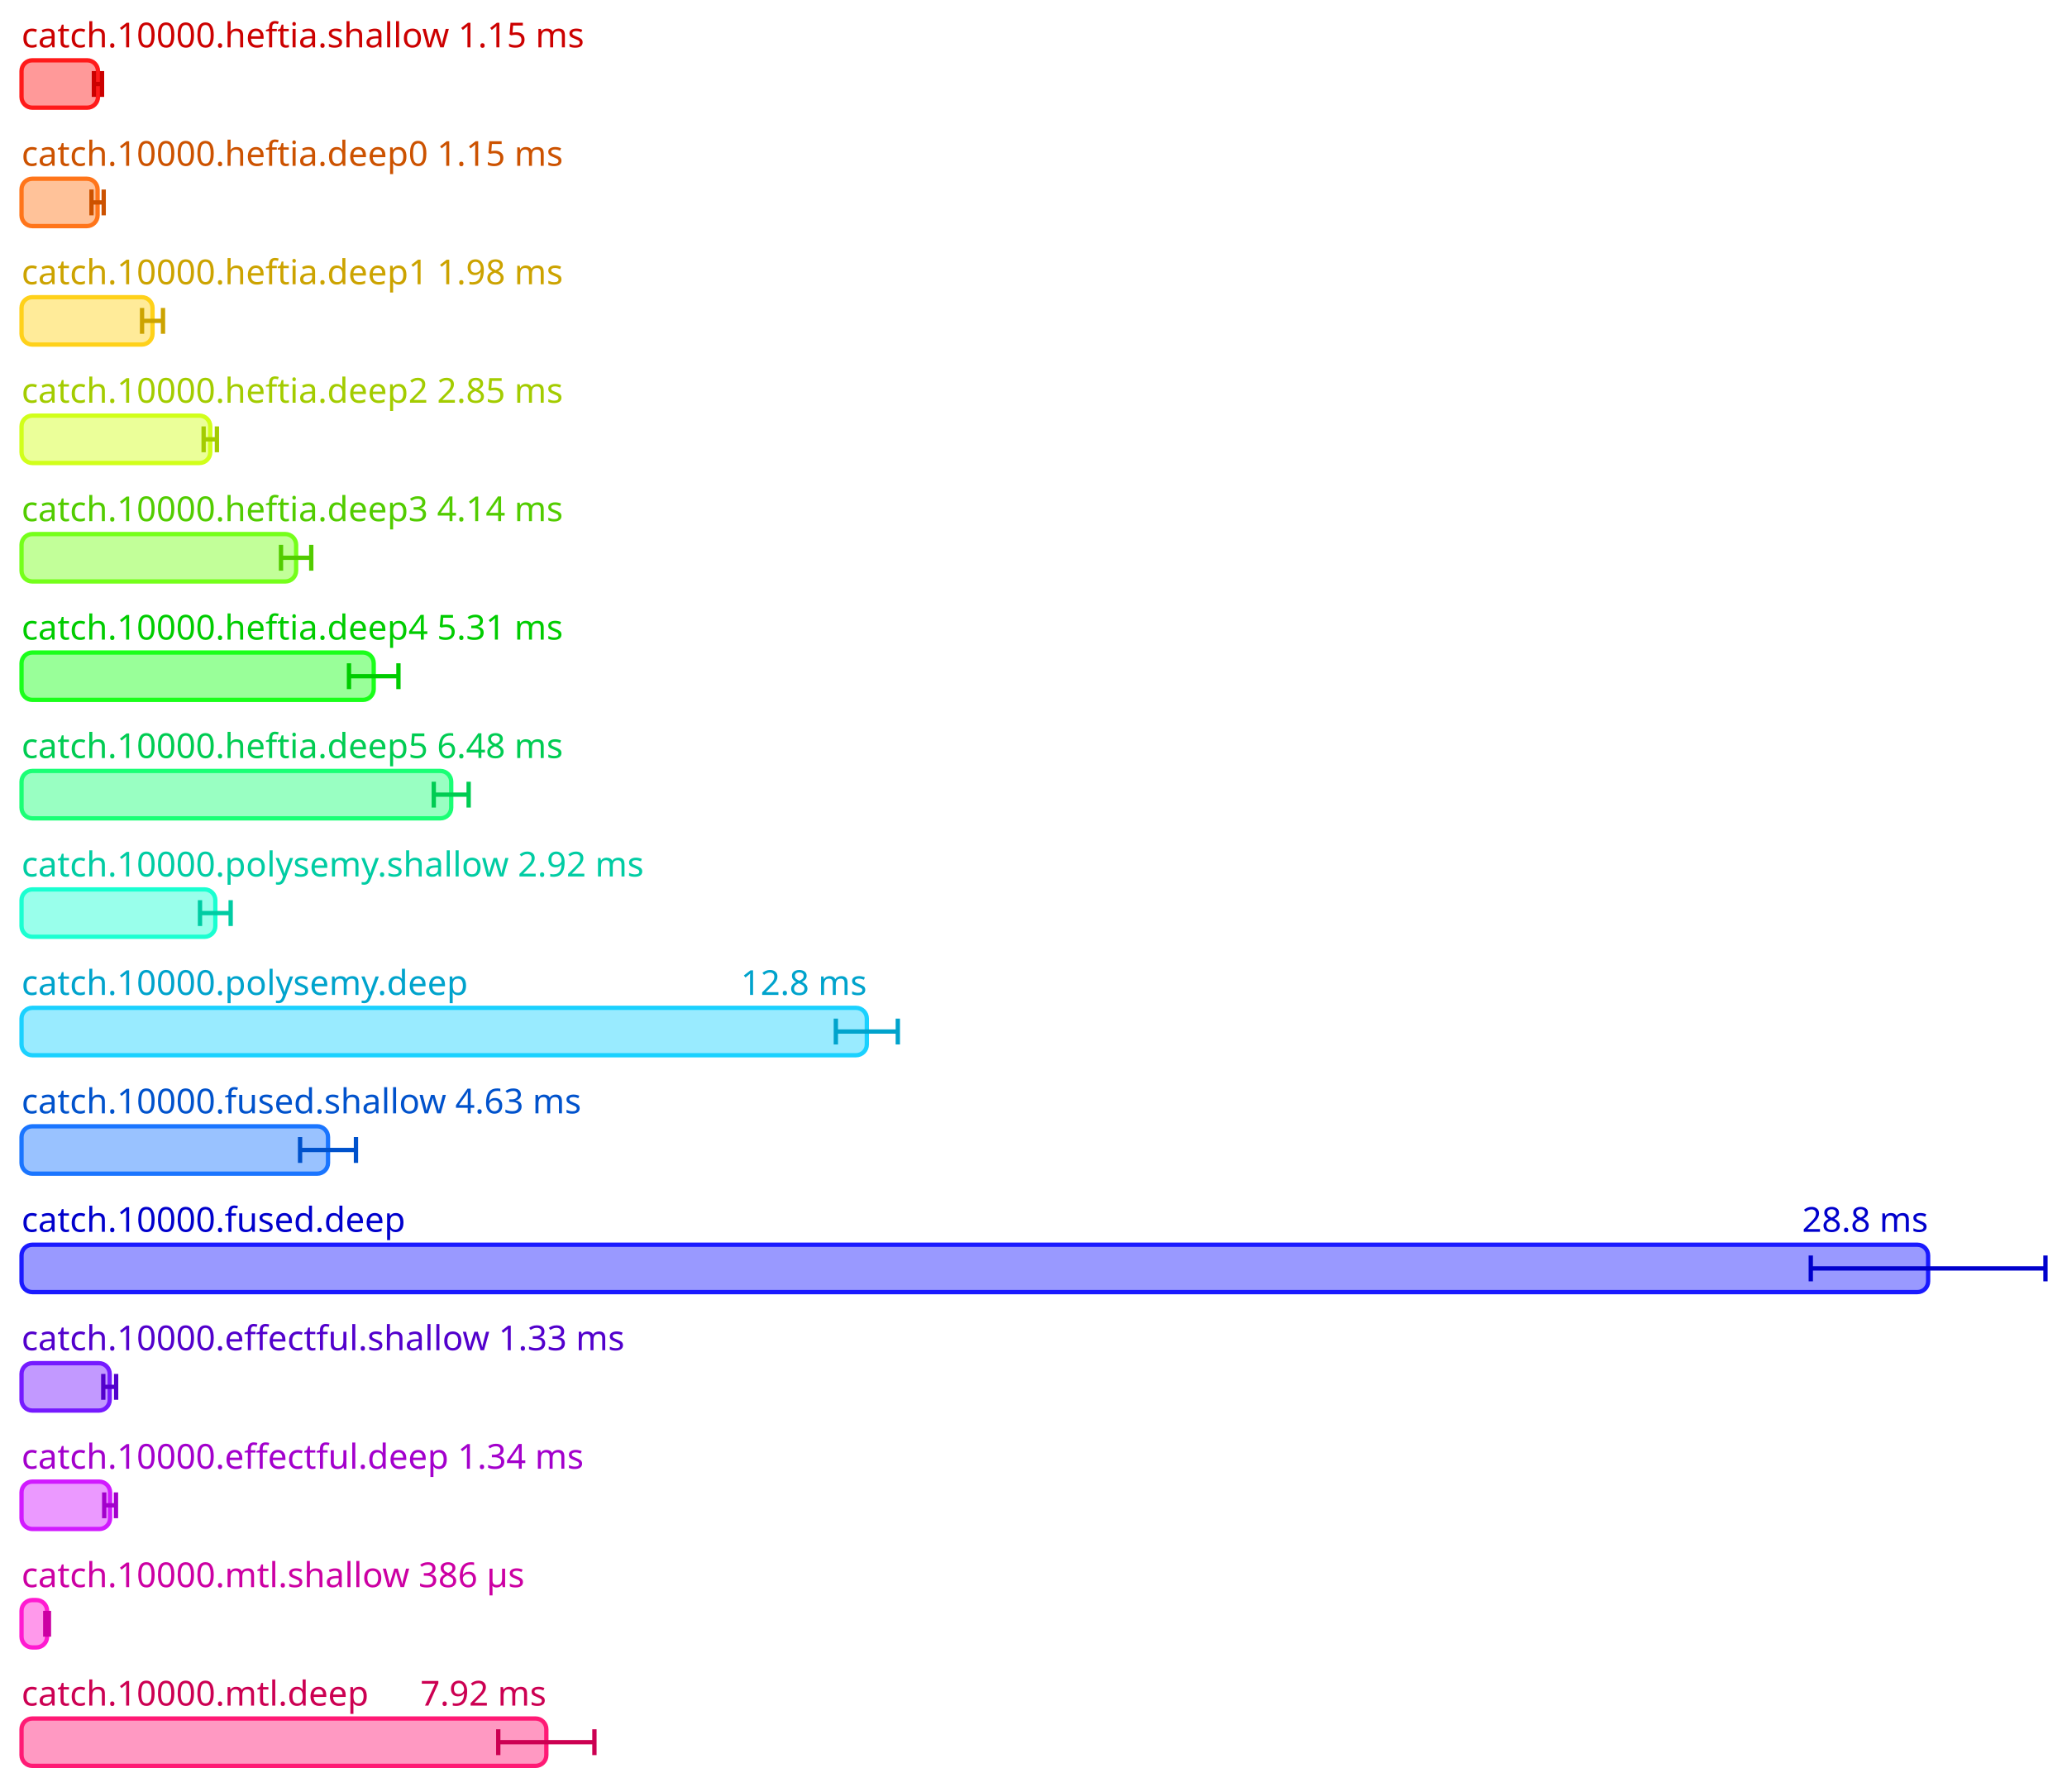
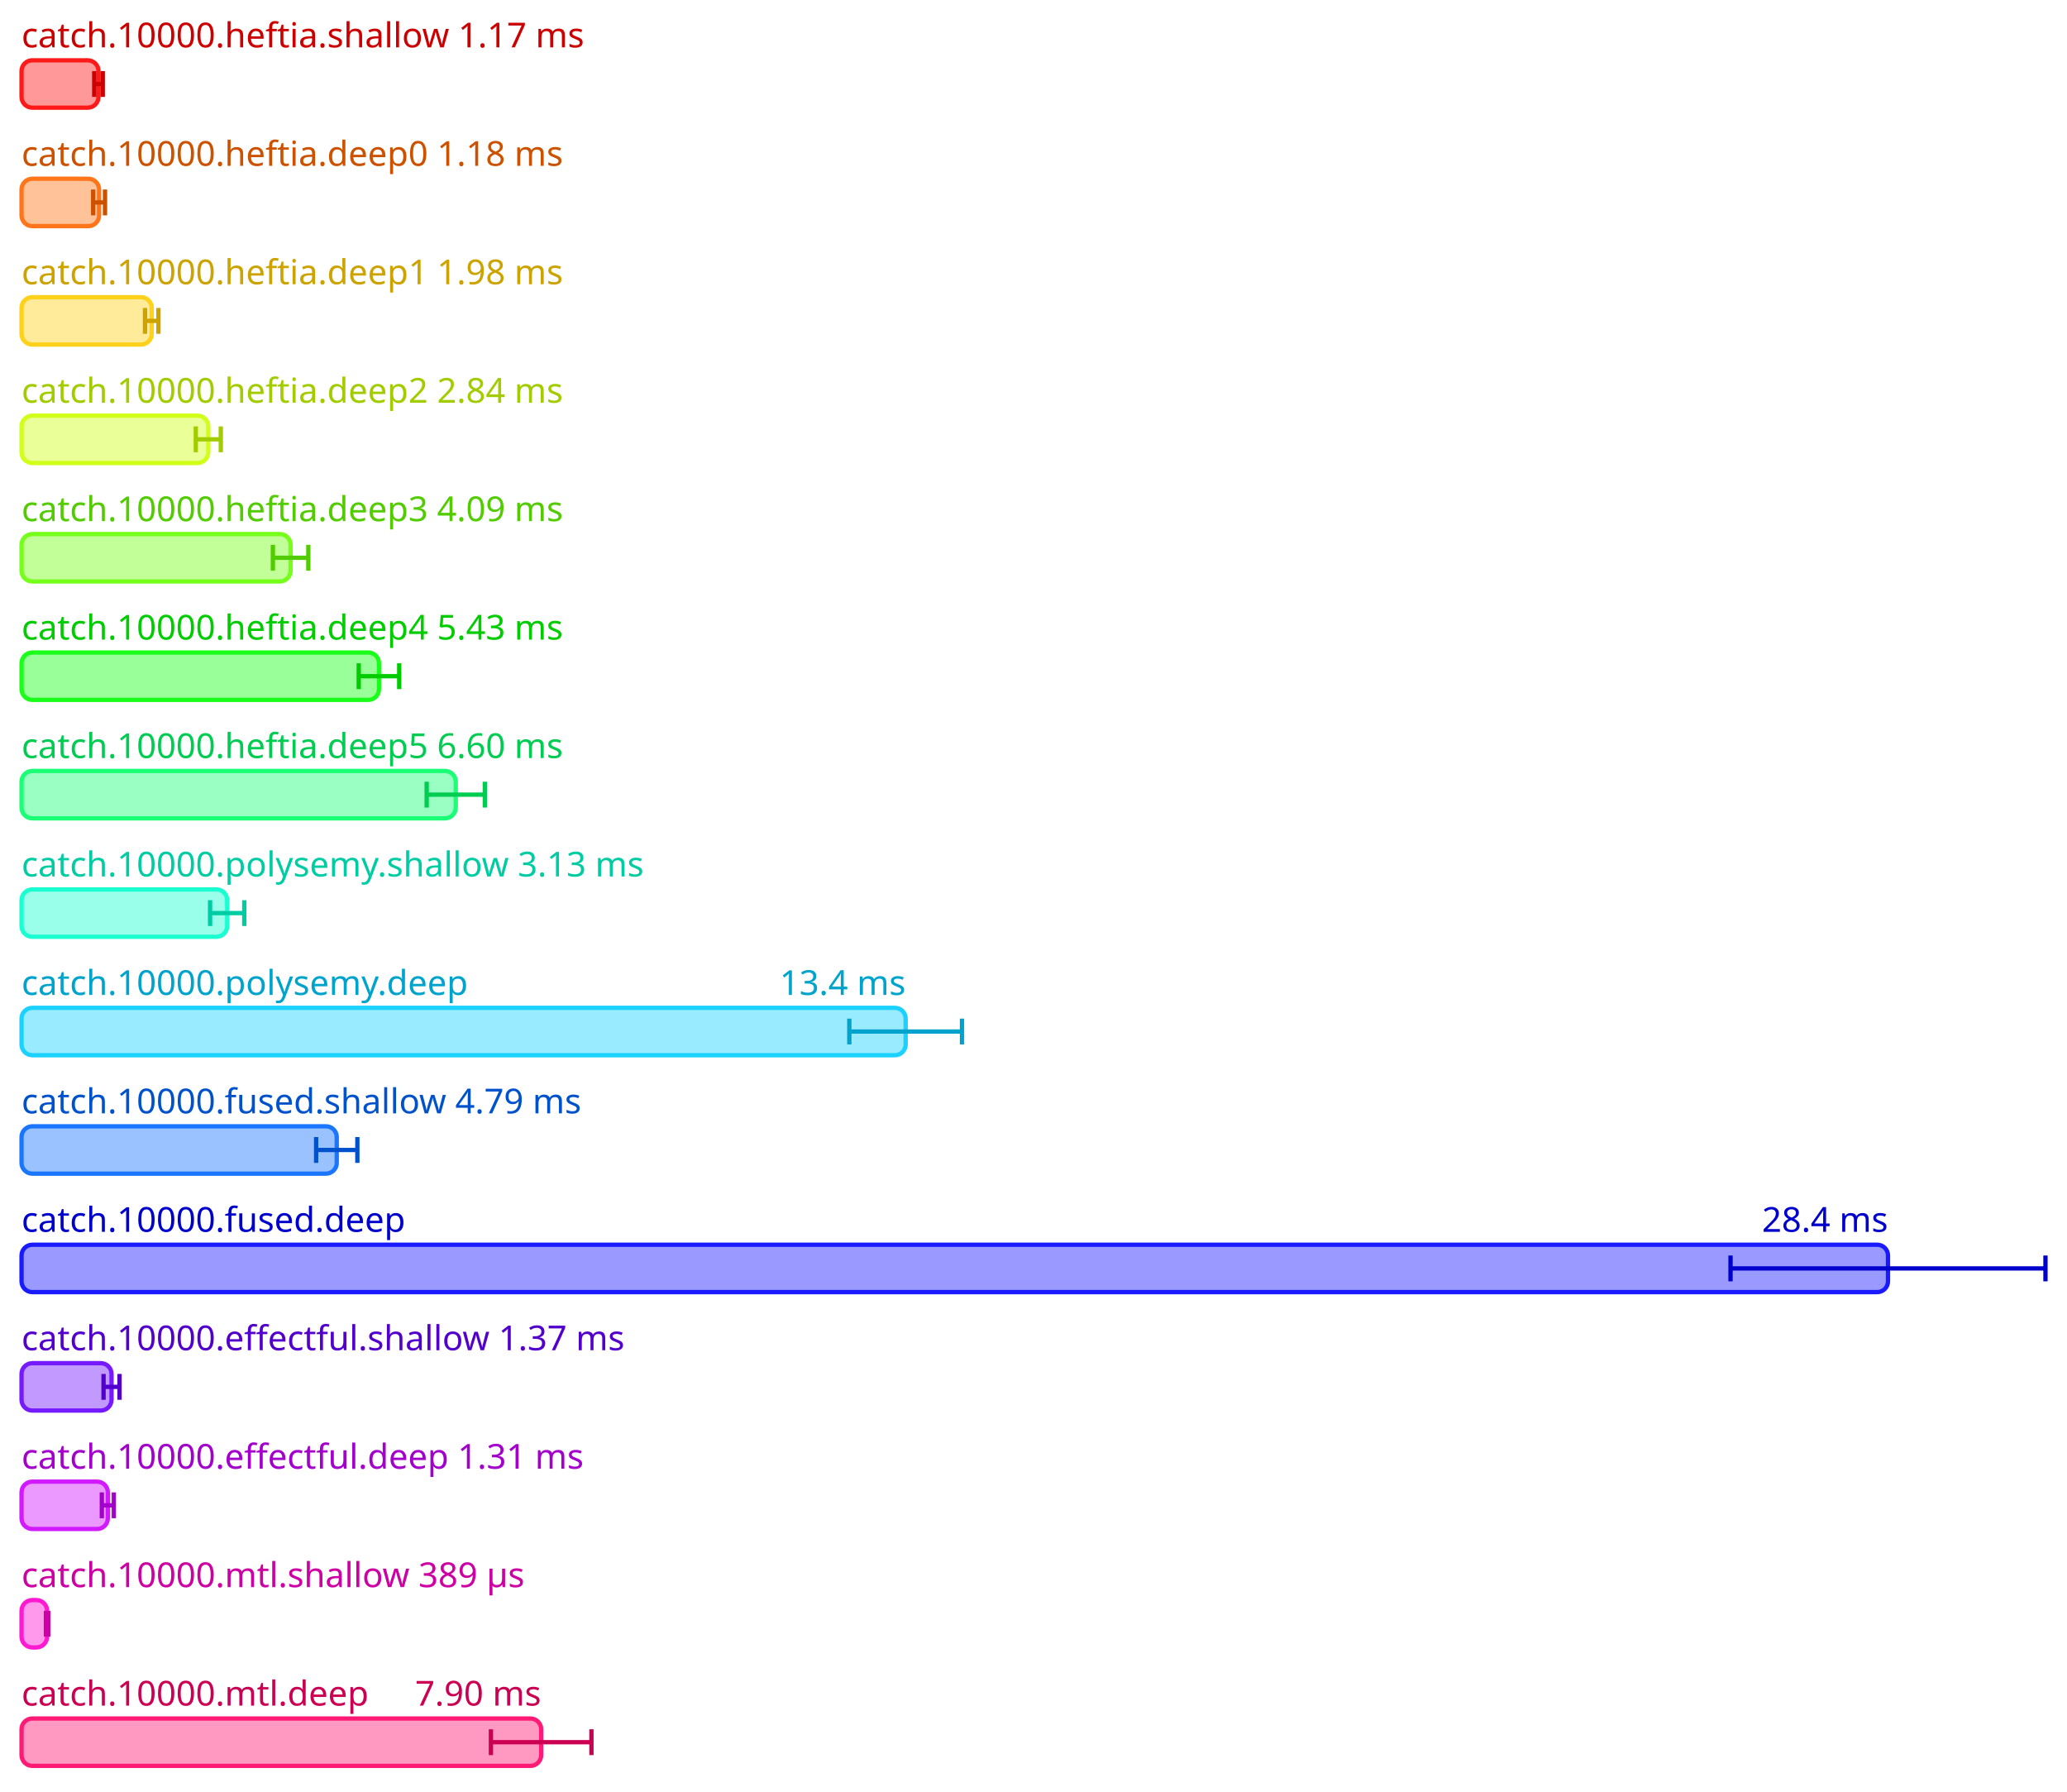
<svg xmlns="http://www.w3.org/2000/svg" height="832" width="960.0" font-size="16" font-family="sans-serif" stroke-width="2">
  <g transform="translate(10.0 0)">
-     <text fill="hsl(0, 100%, 40%)" y="22">catch.10000.heftia.shallow 1.15 ms</text>
+     <text fill="hsl(0, 100%, 40%)" y="22">catch.10000.heftia.shallow 1.17 ms</text>
    <g>
-       <rect y="28" rx="5" height="22" width="35.499" fill="hsl(0, 100%, 80%)" stroke="hsl(0, 100%, 55%)" />
+       <rect y="28" rx="5" height="22" width="35.744" fill="hsl(0, 100%, 80%)" stroke="hsl(0, 100%, 55%)" />
      <g stroke="hsl(0, 100%, 40%)">
-         <line x1="33.614" x2="37.384" y1="39" y2="39" />
-         <line x1="33.614" x2="33.614" y1="33" y2="45" />
-         <line x1="37.384" x2="37.384" y1="33" y2="45" />
+         <line x1="33.769" x2="37.719" y1="39" y2="39" />
+         <line x1="33.769" x2="33.769" y1="33" y2="45" />
+         <line x1="37.719" x2="37.719" y1="33" y2="45" />
      </g>
    </g>
-     <text fill="hsl(24, 100%, 40%)" y="77">catch.10000.heftia.deep0 1.15 ms</text>
+     <text fill="hsl(24, 100%, 40%)" y="77">catch.10000.heftia.deep0 1.18 ms</text>
    <g>
-       <rect y="83" rx="5" height="22" width="35.327" fill="hsl(24, 100%, 80%)" stroke="hsl(24, 100%, 55%)" />
+       <rect y="83" rx="5" height="22" width="36.025" fill="hsl(24, 100%, 80%)" stroke="hsl(24, 100%, 55%)" />
      <g stroke="hsl(24, 100%, 40%)">
-         <line x1="32.494" x2="38.16" y1="94" y2="94" />
-         <line x1="32.494" x2="32.494" y1="88" y2="100" />
-         <line x1="38.16" x2="38.16" y1="88" y2="100" />
+         <line x1="33.277" x2="38.773" y1="94" y2="94" />
+         <line x1="33.277" x2="33.277" y1="88" y2="100" />
+         <line x1="38.773" x2="38.773" y1="88" y2="100" />
      </g>
    </g>
    <text fill="hsl(48, 100%, 40%)" y="132">catch.10000.heftia.deep1 1.98 ms</text>
    <g>
-       <rect y="138" rx="5" height="22" width="60.841" fill="hsl(48, 100%, 80%)" stroke="hsl(48, 100%, 55%)" />
+       <rect y="138" rx="5" height="22" width="60.462" fill="hsl(48, 100%, 80%)" stroke="hsl(48, 100%, 55%)" />
      <g stroke="hsl(48, 100%, 40%)">
-         <line x1="55.979" x2="65.703" y1="149" y2="149" />
-         <line x1="55.979" x2="55.979" y1="143" y2="155" />
-         <line x1="65.703" x2="65.703" y1="143" y2="155" />
+         <line x1="57.345" x2="63.579" y1="149" y2="149" />
+         <line x1="57.345" x2="57.345" y1="143" y2="155" />
+         <line x1="63.579" x2="63.579" y1="143" y2="155" />
      </g>
    </g>
-     <text fill="hsl(72, 100%, 40%)" y="187">catch.10000.heftia.deep2 2.85 ms</text>
+     <text fill="hsl(72, 100%, 40%)" y="187">catch.10000.heftia.deep2 2.84 ms</text>
    <g>
-       <rect y="193" rx="5" height="22" width="87.657" fill="hsl(72, 100%, 80%)" stroke="hsl(72, 100%, 55%)" />
+       <rect y="193" rx="5" height="22" width="86.737" fill="hsl(72, 100%, 80%)" stroke="hsl(72, 100%, 55%)" />
      <g stroke="hsl(72, 100%, 40%)">
-         <line x1="84.568" x2="90.746" y1="204" y2="204" />
-         <line x1="84.568" x2="84.568" y1="198" y2="210" />
-         <line x1="90.746" x2="90.746" y1="198" y2="210" />
+         <line x1="80.928" x2="92.546" y1="204" y2="204" />
+         <line x1="80.928" x2="80.928" y1="198" y2="210" />
+         <line x1="92.546" x2="92.546" y1="198" y2="210" />
      </g>
    </g>
-     <text fill="hsl(96, 100%, 40%)" y="242">catch.10000.heftia.deep3 4.14 ms</text>
+     <text fill="hsl(96, 100%, 40%)" y="242">catch.10000.heftia.deep3 4.09 ms</text>
    <g>
-       <rect y="248" rx="5" height="22" width="127.531" fill="hsl(96, 100%, 80%)" stroke="hsl(96, 100%, 55%)" />
+       <rect y="248" rx="5" height="22" width="124.967" fill="hsl(96, 100%, 80%)" stroke="hsl(96, 100%, 55%)" />
      <g stroke="hsl(96, 100%, 40%)">
-         <line x1="120.505" x2="134.558" y1="259" y2="259" />
-         <line x1="120.505" x2="120.505" y1="253" y2="265" />
-         <line x1="134.558" x2="134.558" y1="253" y2="265" />
+         <line x1="116.738" x2="133.196" y1="259" y2="259" />
+         <line x1="116.738" x2="116.738" y1="253" y2="265" />
+         <line x1="133.196" x2="133.196" y1="253" y2="265" />
      </g>
    </g>
-     <text fill="hsl(120, 100%, 40%)" y="297">catch.10000.heftia.deep4 5.31 ms</text>
+     <text fill="hsl(120, 100%, 40%)" y="297">catch.10000.heftia.deep4 5.43 ms</text>
    <g>
-       <rect y="303" rx="5" height="22" width="163.567" fill="hsl(120, 100%, 80%)" stroke="hsl(120, 100%, 55%)" />
+       <rect y="303" rx="5" height="22" width="166.007" fill="hsl(120, 100%, 80%)" stroke="hsl(120, 100%, 55%)" />
      <g stroke="hsl(120, 100%, 40%)">
-         <line x1="152.085" x2="175.049" y1="314" y2="314" />
-         <line x1="152.085" x2="152.085" y1="308" y2="320" />
-         <line x1="175.049" x2="175.049" y1="308" y2="320" />
+         <line x1="156.606" x2="175.409" y1="314" y2="314" />
+         <line x1="156.606" x2="156.606" y1="308" y2="320" />
+         <line x1="175.409" x2="175.409" y1="308" y2="320" />
      </g>
    </g>
-     <text fill="hsl(144, 100%, 40%)" y="352">catch.10000.heftia.deep5 6.48 ms</text>
+     <text fill="hsl(144, 100%, 40%)" y="352">catch.10000.heftia.deep5 6.60 ms</text>
    <g>
-       <rect y="358" rx="5" height="22" width="199.564" fill="hsl(144, 100%, 80%)" stroke="hsl(144, 100%, 55%)" />
+       <rect y="358" rx="5" height="22" width="201.67" fill="hsl(144, 100%, 80%)" stroke="hsl(144, 100%, 55%)" />
      <g stroke="hsl(144, 100%, 40%)">
-         <line x1="191.463" x2="207.664" y1="369" y2="369" />
-         <line x1="191.463" x2="191.463" y1="363" y2="375" />
-         <line x1="207.664" x2="207.664" y1="363" y2="375" />
+         <line x1="188.167" x2="215.172" y1="369" y2="369" />
+         <line x1="188.167" x2="188.167" y1="363" y2="375" />
+         <line x1="215.172" x2="215.172" y1="363" y2="375" />
      </g>
    </g>
-     <text fill="hsl(168, 100%, 40%)" y="407">catch.10000.polysemy.shallow 2.92 ms</text>
+     <text fill="hsl(168, 100%, 40%)" y="407">catch.10000.polysemy.shallow 3.13 ms</text>
    <g>
-       <rect y="413" rx="5" height="22" width="90.009" fill="hsl(168, 100%, 80%)" stroke="hsl(168, 100%, 55%)" />
+       <rect y="413" rx="5" height="22" width="95.508" fill="hsl(168, 100%, 80%)" stroke="hsl(168, 100%, 55%)" />
      <g stroke="hsl(168, 100%, 40%)">
-         <line x1="82.888" x2="97.13" y1="424" y2="424" />
-         <line x1="82.888" x2="82.888" y1="418" y2="430" />
-         <line x1="97.13" x2="97.13" y1="418" y2="430" />
+         <line x1="87.572" x2="103.443" y1="424" y2="424" />
+         <line x1="87.572" x2="87.572" y1="418" y2="430" />
+         <line x1="103.443" x2="103.443" y1="418" y2="430" />
      </g>
    </g>
    <g fill="hsl(192, 100%, 40%)">
      <text y="462">catch.10000.polysemy.deep</text>
-       <text y="462" x="392.592" text-anchor="end">12.8 ms</text>
+       <text y="462" x="410.622" text-anchor="end">13.4 ms</text>
    </g>
    <g>
-       <rect y="468" rx="5" height="22" width="392.592" fill="hsl(192, 100%, 80%)" stroke="hsl(192, 100%, 55%)" />
+       <rect y="468" rx="5" height="22" width="410.622" fill="hsl(192, 100%, 80%)" stroke="hsl(192, 100%, 55%)" />
      <g stroke="hsl(192, 100%, 40%)">
-         <line x1="378.202" x2="406.981" y1="479" y2="479" />
-         <line x1="378.202" x2="378.202" y1="473" y2="485" />
-         <line x1="406.981" x2="406.981" y1="473" y2="485" />
+         <line x1="384.455" x2="436.789" y1="479" y2="479" />
+         <line x1="384.455" x2="384.455" y1="473" y2="485" />
+         <line x1="436.789" x2="436.789" y1="473" y2="485" />
      </g>
    </g>
-     <text fill="hsl(216, 100%, 40%)" y="517">catch.10000.fused.shallow 4.63 ms</text>
+     <text fill="hsl(216, 100%, 40%)" y="517">catch.10000.fused.shallow 4.79 ms</text>
    <g>
-       <rect y="523" rx="5" height="22" width="142.346" fill="hsl(216, 100%, 80%)" stroke="hsl(216, 100%, 55%)" />
+       <rect y="523" rx="5" height="22" width="146.398" fill="hsl(216, 100%, 80%)" stroke="hsl(216, 100%, 55%)" />
      <g stroke="hsl(216, 100%, 40%)">
-         <line x1="129.368" x2="155.325" y1="534" y2="534" />
-         <line x1="129.368" x2="129.368" y1="528" y2="540" />
-         <line x1="155.325" x2="155.325" y1="528" y2="540" />
+         <line x1="136.826" x2="155.97" y1="534" y2="534" />
+         <line x1="136.826" x2="136.826" y1="528" y2="540" />
+         <line x1="155.97" x2="155.97" y1="528" y2="540" />
      </g>
    </g>
    <g fill="hsl(240, 100%, 40%)">
      <text y="572">catch.10000.fused.deep</text>
-       <text y="572" x="885.502" text-anchor="end">28.8 ms</text>
+       <text y="572" x="866.864" text-anchor="end">28.4 ms</text>
    </g>
    <g>
-       <rect y="578" rx="5" height="22" width="885.502" fill="hsl(240, 100%, 80%)" stroke="hsl(240, 100%, 55%)" />
+       <rect y="578" rx="5" height="22" width="866.864" fill="hsl(240, 100%, 80%)" stroke="hsl(240, 100%, 55%)" />
      <g stroke="hsl(240, 100%, 40%)">
-         <line x1="831.004" x2="940.0" y1="589" y2="589" />
-         <line x1="831.004" x2="831.004" y1="583" y2="595" />
+         <line x1="793.728" x2="940.0" y1="589" y2="589" />
+         <line x1="793.728" x2="793.728" y1="583" y2="595" />
        <line x1="940.0" x2="940.0" y1="583" y2="595" />
      </g>
    </g>
-     <text fill="hsl(264, 100%, 40%)" y="627">catch.10000.effectful.shallow 1.33 ms</text>
+     <text fill="hsl(264, 100%, 40%)" y="627">catch.10000.effectful.shallow 1.37 ms</text>
    <g>
-       <rect y="633" rx="5" height="22" width="40.95" fill="hsl(264, 100%, 80%)" stroke="hsl(264, 100%, 55%)" />
+       <rect y="633" rx="5" height="22" width="41.8" fill="hsl(264, 100%, 80%)" stroke="hsl(264, 100%, 55%)" />
      <g stroke="hsl(264, 100%, 40%)">
-         <line x1="37.969" x2="43.931" y1="644" y2="644" />
-         <line x1="37.969" x2="37.969" y1="638" y2="650" />
-         <line x1="43.931" x2="43.931" y1="638" y2="650" />
+         <line x1="38.092" x2="45.507" y1="644" y2="644" />
+         <line x1="38.092" x2="38.092" y1="638" y2="650" />
+         <line x1="45.507" x2="45.507" y1="638" y2="650" />
      </g>
    </g>
-     <text fill="hsl(288, 100%, 40%)" y="682">catch.10000.effectful.deep 1.34 ms</text>
+     <text fill="hsl(288, 100%, 40%)" y="682">catch.10000.effectful.deep 1.31 ms</text>
    <g>
-       <rect y="688" rx="5" height="22" width="41.131" fill="hsl(288, 100%, 80%)" stroke="hsl(288, 100%, 55%)" />
+       <rect y="688" rx="5" height="22" width="40.086" fill="hsl(288, 100%, 80%)" stroke="hsl(288, 100%, 55%)" />
      <g stroke="hsl(288, 100%, 40%)">
-         <line x1="38.405" x2="43.857" y1="699" y2="699" />
-         <line x1="38.405" x2="38.405" y1="693" y2="705" />
-         <line x1="43.857" x2="43.857" y1="693" y2="705" />
+         <line x1="37.292" x2="42.88" y1="699" y2="699" />
+         <line x1="37.292" x2="37.292" y1="693" y2="705" />
+         <line x1="42.88" x2="42.88" y1="693" y2="705" />
      </g>
    </g>
-     <text fill="hsl(312, 100%, 40%)" y="737">catch.10000.mtl.shallow 386  μs</text>
+     <text fill="hsl(312, 100%, 40%)" y="737">catch.10000.mtl.shallow 389  μs</text>
    <g>
-       <rect y="743" rx="5" height="22" width="11.875" fill="hsl(312, 100%, 80%)" stroke="hsl(312, 100%, 55%)" />
+       <rect y="743" rx="5" height="22" width="11.873" fill="hsl(312, 100%, 80%)" stroke="hsl(312, 100%, 55%)" />
      <g stroke="hsl(312, 100%, 40%)">
-         <line x1="11.026" x2="12.725" y1="754" y2="754" />
-         <line x1="11.026" x2="11.026" y1="748" y2="760" />
-         <line x1="12.725" x2="12.725" y1="748" y2="760" />
+         <line x1="11.337" x2="12.408" y1="754" y2="754" />
+         <line x1="11.337" x2="11.337" y1="748" y2="760" />
+         <line x1="12.408" x2="12.408" y1="748" y2="760" />
      </g>
    </g>
    <g fill="hsl(336, 100%, 40%)">
      <text y="792">catch.10000.mtl.deep</text>
-       <text y="792" x="243.745" text-anchor="end">7.92 ms</text>
+       <text y="792" x="241.344" text-anchor="end">7.90 ms</text>
    </g>
    <g>
-       <rect y="798" rx="5" height="22" width="243.745" fill="hsl(336, 100%, 80%)" stroke="hsl(336, 100%, 55%)" />
+       <rect y="798" rx="5" height="22" width="241.344" fill="hsl(336, 100%, 80%)" stroke="hsl(336, 100%, 55%)" />
      <g stroke="hsl(336, 100%, 40%)">
-         <line x1="221.417" x2="266.074" y1="809" y2="809" />
-         <line x1="221.417" x2="221.417" y1="803" y2="815" />
-         <line x1="266.074" x2="266.074" y1="803" y2="815" />
+         <line x1="218.003" x2="264.685" y1="809" y2="809" />
+         <line x1="218.003" x2="218.003" y1="803" y2="815" />
+         <line x1="264.685" x2="264.685" y1="803" y2="815" />
      </g>
    </g>
  </g>
</svg>
